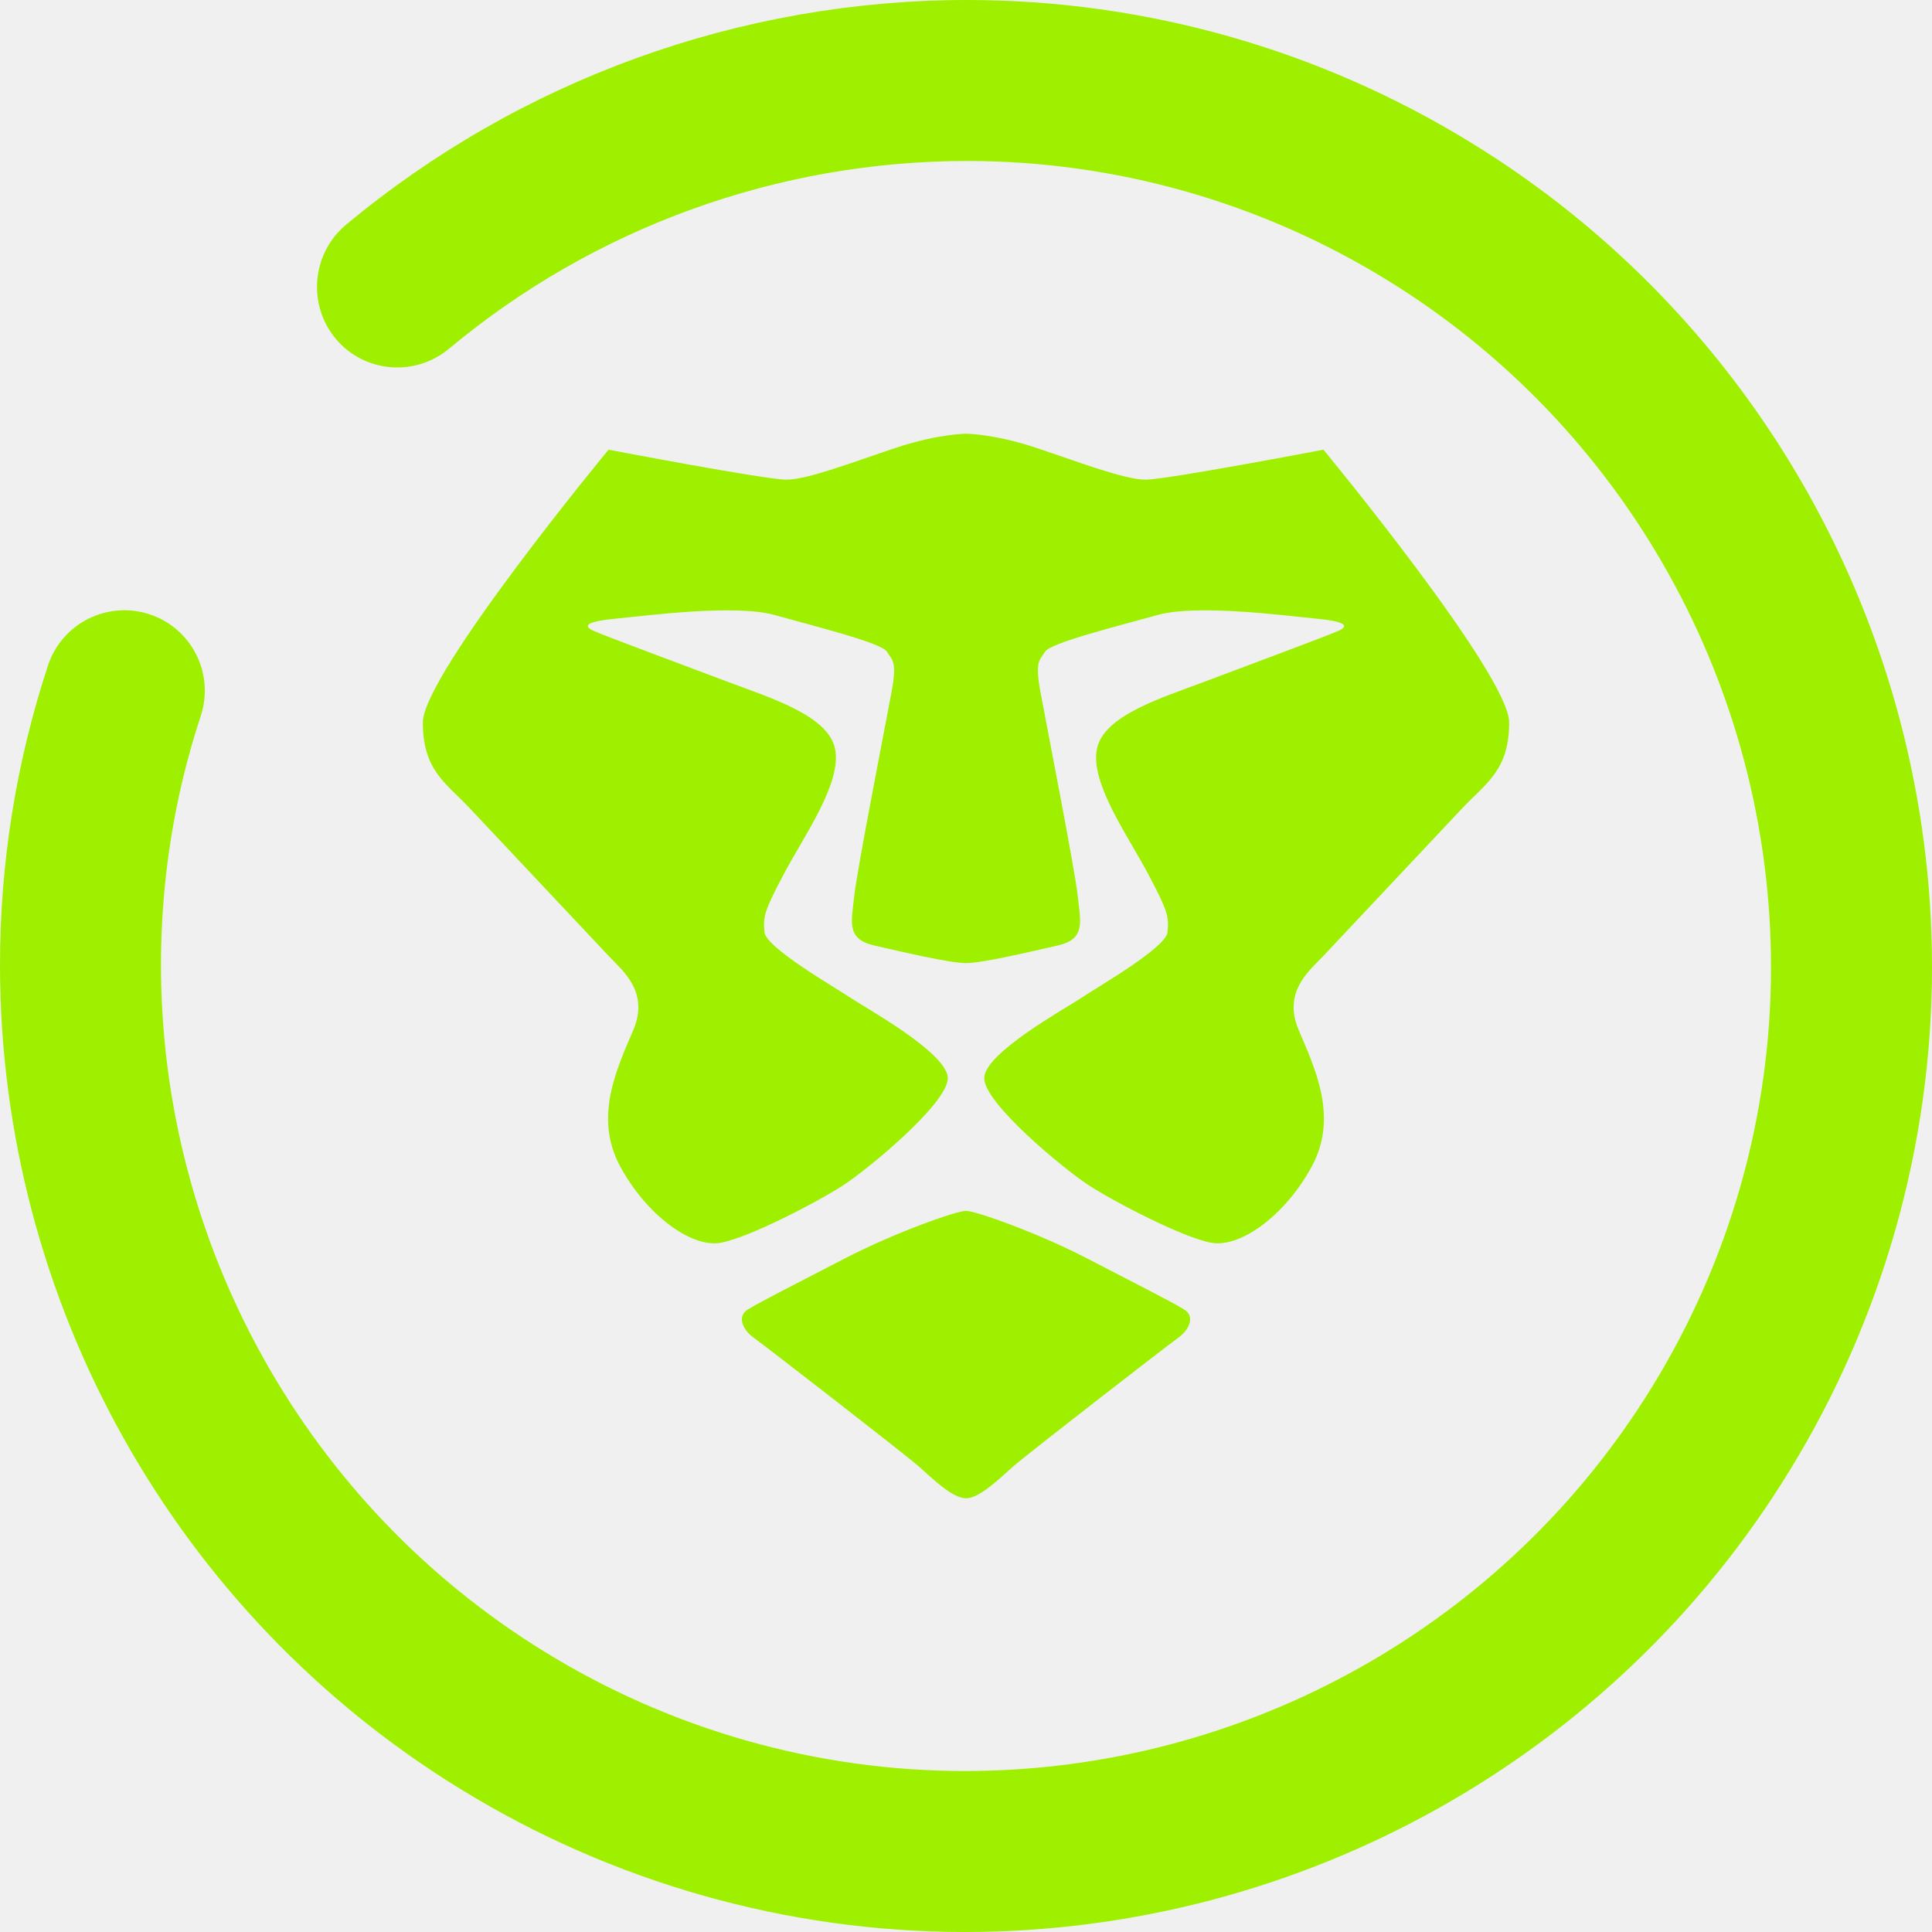
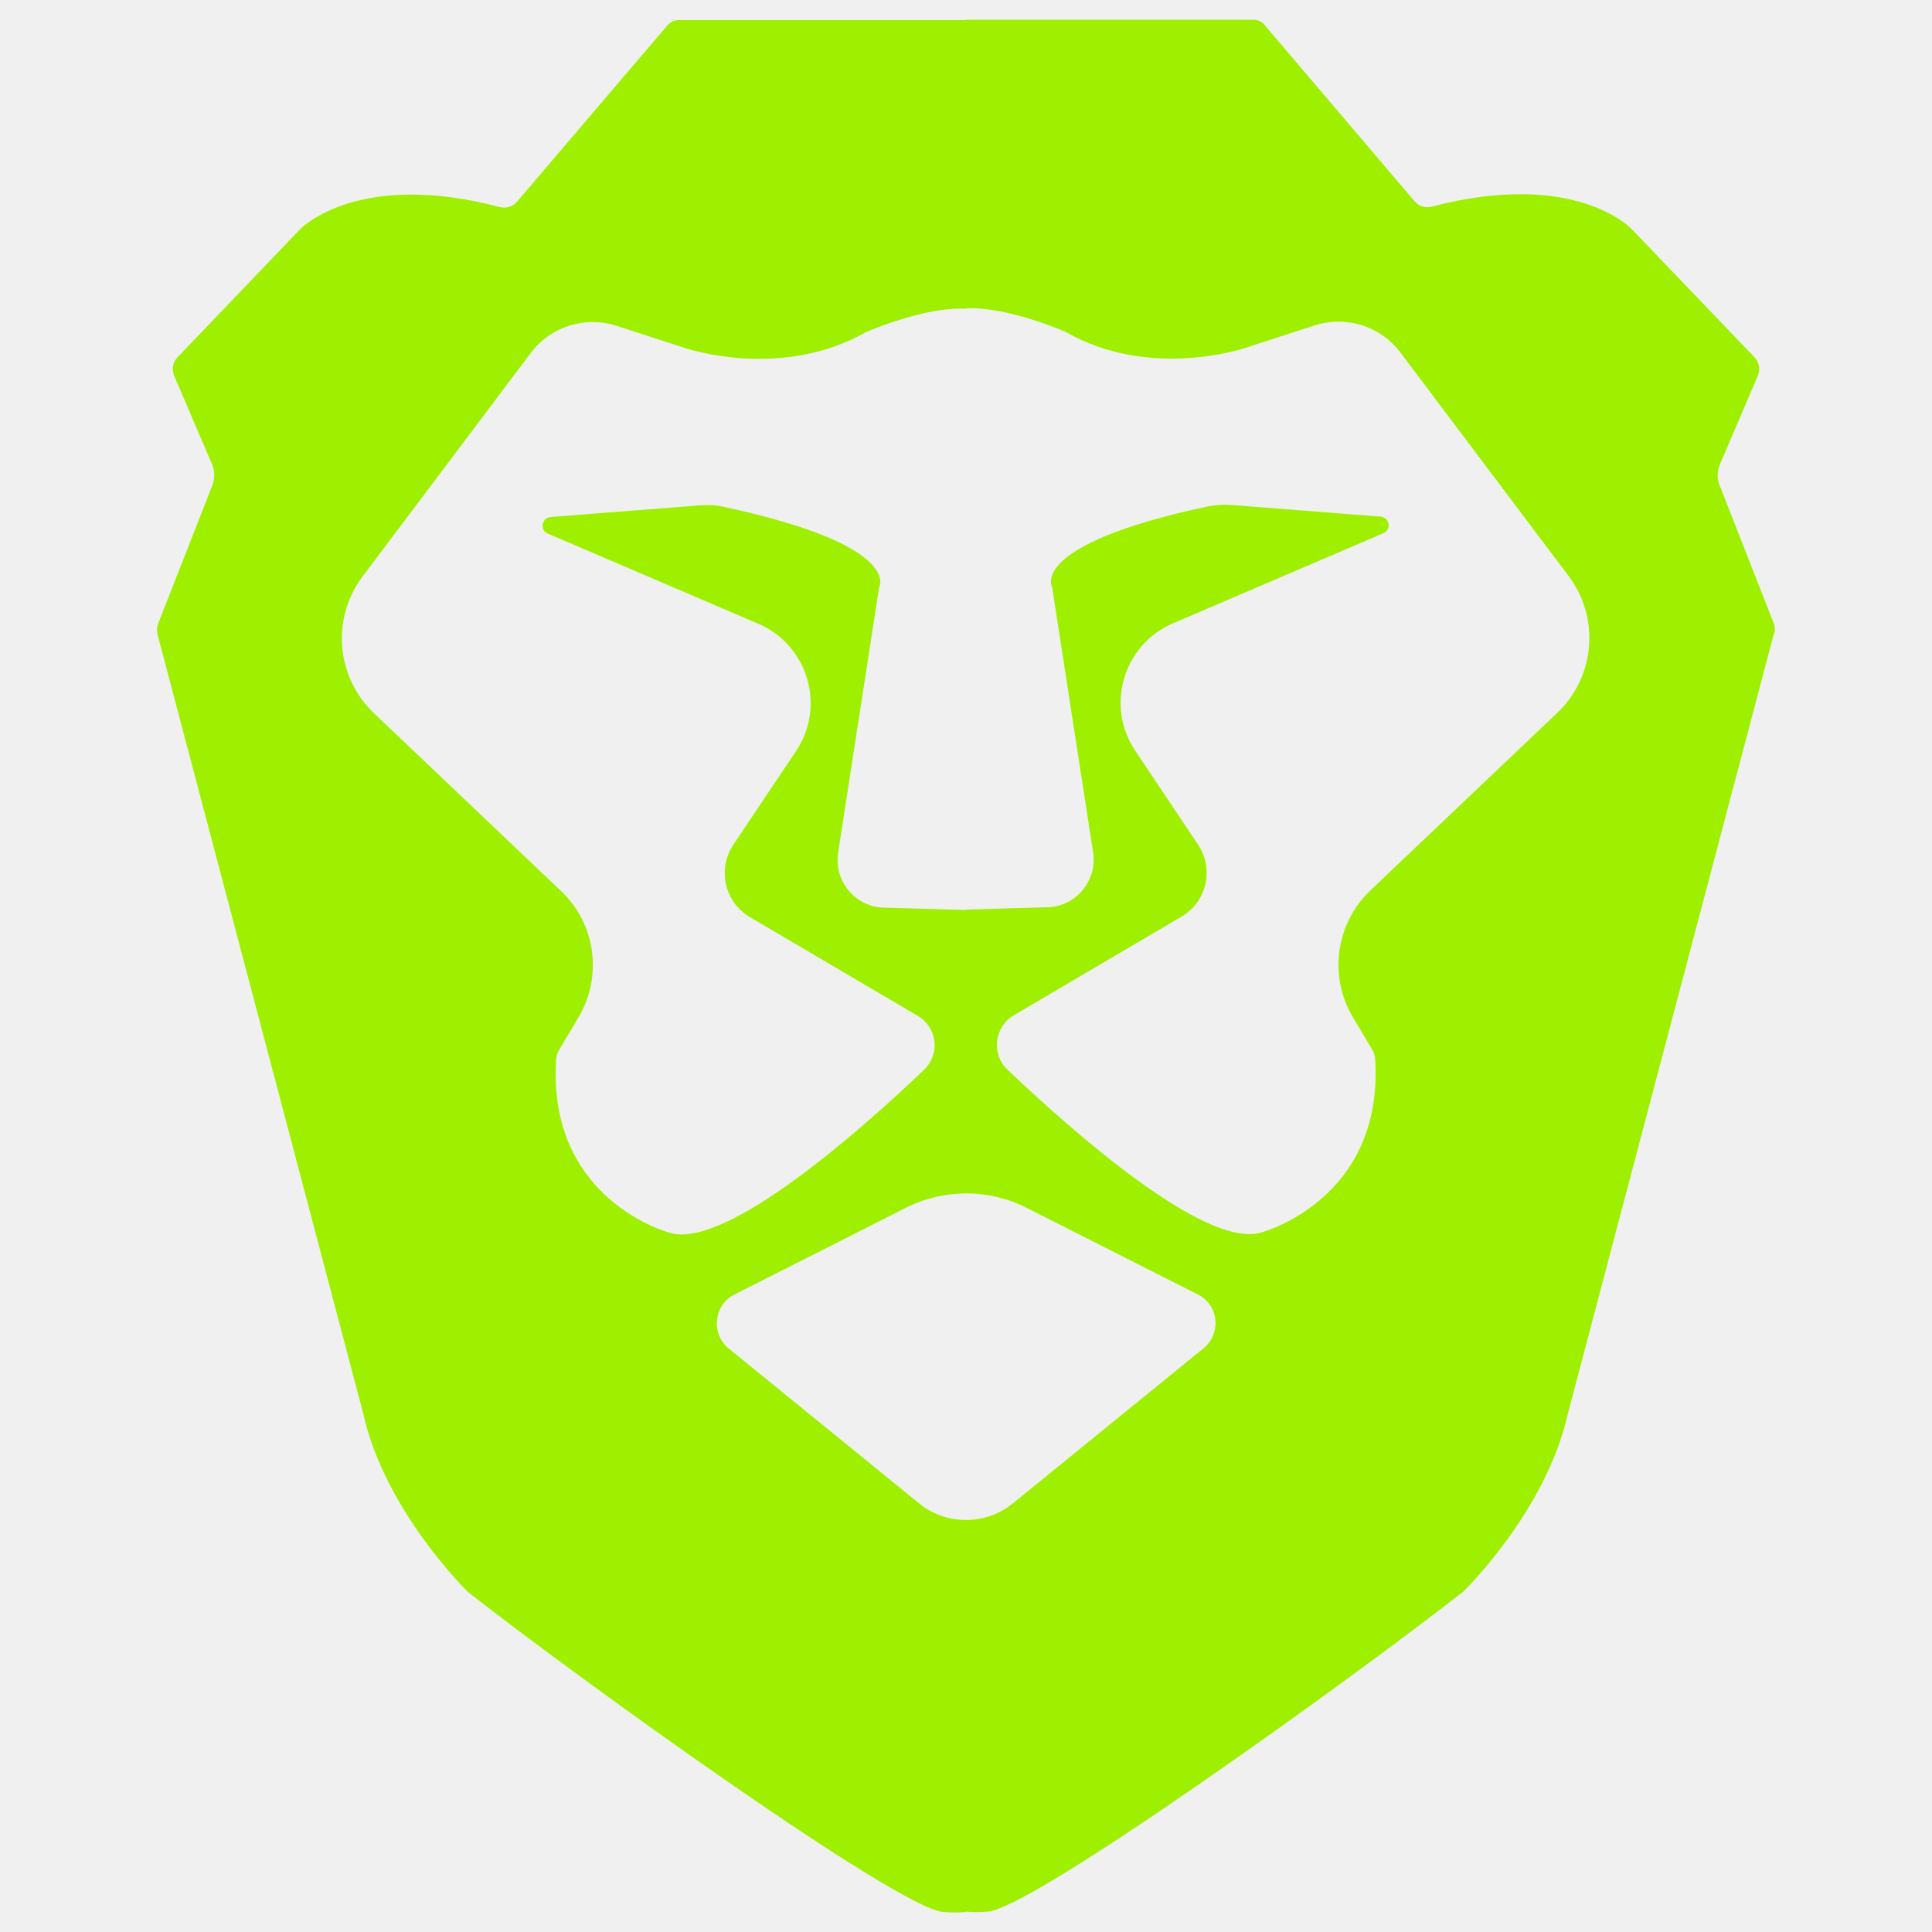
- <svg xmlns="http://www.w3.org/2000/svg" width="64" height="64" viewBox="0 0 64 64" fill="none">
-   <g clip-path="url(#clip0_11_809)">
-     <path fill-rule="evenodd" clip-rule="evenodd" d="M43.841 14.896C43.841 14.896 49.993 22.343 49.993 23.933C49.993 25.525 49.22 25.945 48.441 26.772C47.663 27.6 44.265 31.213 43.828 31.677C43.392 32.141 42.483 32.845 43.017 34.111C43.552 35.377 44.34 36.989 43.464 38.623C42.587 40.257 41.085 41.348 40.123 41.168C39.16 40.988 36.9 39.805 36.068 39.265C35.237 38.724 32.603 36.549 32.603 35.716C32.603 34.884 35.327 33.389 35.829 33.051C36.332 32.711 38.627 31.397 38.675 30.881C38.721 30.365 38.703 30.213 38.027 28.939C37.349 27.664 36.129 25.964 36.332 24.832C36.535 23.7 38.503 23.112 39.905 22.581C41.309 22.051 44.012 21.048 44.349 20.892C44.687 20.736 44.6 20.588 43.577 20.491C42.555 20.393 39.652 20.008 38.344 20.373C37.036 20.739 34.8 21.293 34.619 21.588C34.439 21.883 34.279 21.893 34.464 22.909C34.651 23.925 35.608 28.801 35.7 29.668C35.793 30.533 35.975 31.107 35.043 31.32C34.109 31.533 32.54 31.904 32 31.904C31.46 31.904 29.891 31.533 28.957 31.32C28.024 31.107 28.207 30.533 28.3 29.668C28.392 28.801 29.349 23.925 29.536 22.909C29.721 21.893 29.561 21.883 29.381 21.588C29.2 21.293 26.964 20.739 25.656 20.373C24.348 20.008 21.445 20.393 20.423 20.491C19.4 20.588 19.313 20.736 19.651 20.892C19.988 21.048 22.691 22.051 24.095 22.581C25.497 23.112 27.465 23.7 27.668 24.832C27.871 25.964 26.651 27.664 25.973 28.939C25.297 30.213 25.279 30.365 25.325 30.881C25.373 31.397 27.668 32.711 28.171 33.051C28.673 33.389 31.397 34.884 31.397 35.716C31.397 36.549 28.763 38.724 27.932 39.265C27.1 39.805 24.84 40.988 23.877 41.168C22.915 41.348 21.413 40.257 20.536 38.623C19.66 36.989 20.448 35.377 20.983 34.111C21.516 32.845 20.608 32.141 20.172 31.677C19.735 31.213 16.337 27.6 15.559 26.772C14.78 25.945 14.007 25.525 14.007 23.933C14.007 22.343 20.159 14.896 20.159 14.896C20.159 14.896 25.351 15.889 26.051 15.889C26.751 15.889 28.267 15.304 29.667 14.837C31.067 14.371 32 14.367 32 14.367C32 14.367 32.933 14.371 34.333 14.837C35.733 15.304 37.249 15.889 37.949 15.889C38.649 15.889 43.841 14.896 43.841 14.896ZM39.229 43.38C39.609 43.619 39.377 44.069 39.031 44.315C38.684 44.56 34.021 48.175 33.569 48.573C33.117 48.973 32.452 49.633 32 49.633C31.548 49.633 30.883 48.973 30.431 48.573C29.979 48.175 25.316 44.56 24.969 44.315C24.623 44.069 24.391 43.619 24.771 43.38C25.152 43.141 26.343 42.539 27.988 41.687C29.631 40.835 31.68 40.111 32 40.111C32.32 40.111 34.368 40.835 36.012 41.687C37.656 42.539 38.848 43.141 39.229 43.38ZM6.653 23.707C7.109 22.308 6.345 20.803 4.947 20.347C3.548 19.891 2.043 20.655 1.587 22.053C0.533 25.253 0 28.6 0 31.96C0 43.093 5.787 53.467 15.28 59.28C20.293 62.36 26.08 64 31.96 64C43.093 64 53.467 58.213 59.28 48.72C62.36 43.707 64 37.933 64 32.04C64 20.907 58.213 10.533 48.72 4.72C43.707 1.64 37.933 0 32.04 0C24.52 0 17.227 2.64 11.453 7.453C10.328 8.403 10.179 10.091 11.12 11.22C12.061 12.349 13.747 12.496 14.88 11.547C19.693 7.533 25.76 5.333 32.04 5.333C36.933 5.333 41.747 6.693 45.933 9.267C53.84 14.12 58.667 22.76 58.667 32.04C58.667 36.947 57.307 41.747 54.733 45.933C49.88 53.84 41.24 58.667 31.96 58.667C27.067 58.667 22.253 57.307 18.067 54.733C10.16 49.88 5.333 41.24 5.333 31.96C5.333 29.16 5.773 26.373 6.653 23.707Z" fill="#9FEF00" />
-   </g>
-   <defs>
-     <clipPath id="clip0_11_809">
-       <rect width="64" height="64" fill="white" />
-     </clipPath>
-   </defs>
+ <svg xmlns="http://www.w3.org/2000/svg" width="512" height="512" viewBox="0 0 512 512" fill="none">
+   <path d="M470.016 165.069L455.68 128.512C454.963 126.771 455.066 124.825 455.782 123.085L465.818 99.635C466.534 97.894 466.227 95.949 464.896 94.617L432.333 60.621C432.333 60.621 417.382 44.749 379.392 54.784C377.754 55.193 376.013 54.681 374.886 53.35L335.155 6.656C334.438 5.734 333.312 5.222 332.083 5.222H256V5.325H179.917C178.688 5.325 177.664 5.837 176.845 6.758L137.011 53.453C135.885 54.784 134.144 55.296 132.506 54.886C94.618 44.851 79.565 60.723 79.565 60.723L47.104 94.617C45.773 95.949 45.466 97.894 46.182 99.635L56.218 123.085C56.934 124.825 56.934 126.771 56.32 128.512L41.984 165.069C41.574 166.093 41.472 167.219 41.779 168.243L96.256 374.579C101.99 400.486 124.006 421.888 124.006 421.888C155.136 446.259 237.773 505.549 249.856 506.675C252.006 506.88 254.054 506.88 255.898 506.675V506.573C257.741 506.777 259.789 506.777 261.939 506.573C274.125 505.344 356.762 446.054 387.789 421.785C387.789 421.785 409.805 400.486 415.539 374.477L470.016 168.243C470.528 167.219 470.426 166.093 470.016 165.069ZM318.874 357.376L268.39 398.438C261.12 404.275 250.778 404.275 243.61 398.438L193.126 357.376C188.314 353.485 189.133 345.805 194.662 343.04L240.026 320.102C250.163 314.982 262.042 314.982 272.077 320.102L317.44 343.04C322.97 345.805 323.789 353.382 318.874 357.376ZM412.672 188.928L363.11 236.032C353.997 244.736 352.051 258.662 358.502 269.517L363.622 278.118C364.134 278.937 364.442 279.859 364.442 280.781C366.694 318.157 334.131 326.656 334.131 326.656C319.181 330.957 283.443 299.11 266.957 283.443C262.656 279.347 263.475 272.179 268.595 269.107L313.139 242.893C319.795 239.001 321.843 230.195 317.44 223.744L300.851 198.963C292.864 187.085 297.677 170.803 310.886 165.171L366.592 141.312C368.845 140.39 368.23 137.113 365.875 136.909L326.554 133.837C324.301 133.632 322.048 133.837 319.898 134.246C272.077 144.486 278.835 155.648 278.835 155.648L289.69 225.894C290.816 233.369 285.184 240.23 277.606 240.435L255.898 241.049V241.152L234.189 240.537C226.611 240.333 220.979 233.472 222.106 225.997L232.96 155.75C232.96 155.75 239.718 144.589 191.898 134.349C189.747 133.837 187.494 133.734 185.242 133.939L145.92 137.011C143.565 137.216 142.95 140.493 145.203 141.414L200.909 165.273C214.118 170.905 218.931 187.187 210.944 199.065L194.355 223.846C190.054 230.297 192 239.001 198.656 242.995L243.2 269.209C248.422 272.281 249.242 279.347 244.838 283.545C228.454 299.213 192.614 330.957 177.664 326.758C177.664 326.758 145.101 318.361 147.354 280.883C147.456 279.961 147.661 279.04 148.173 278.221L153.293 269.619C159.744 258.765 157.901 244.838 148.685 236.134L99.123 189.03C88.986 179.405 87.757 163.737 96.154 152.678L140.698 93.491C145.92 86.528 155.034 83.661 163.328 86.323L181.658 92.262C181.658 92.262 206.848 100.864 229.376 88.064C229.376 88.064 244.941 81.203 255.898 81.817V81.715C266.854 81.101 282.419 87.961 282.419 87.961C304.947 100.864 330.138 92.16 330.138 92.16L348.467 86.221C356.762 83.558 365.875 86.425 371.098 93.389L415.642 152.576C424.038 163.635 422.81 179.302 412.672 188.928Z" fill="#9FEF00" />
</svg>
